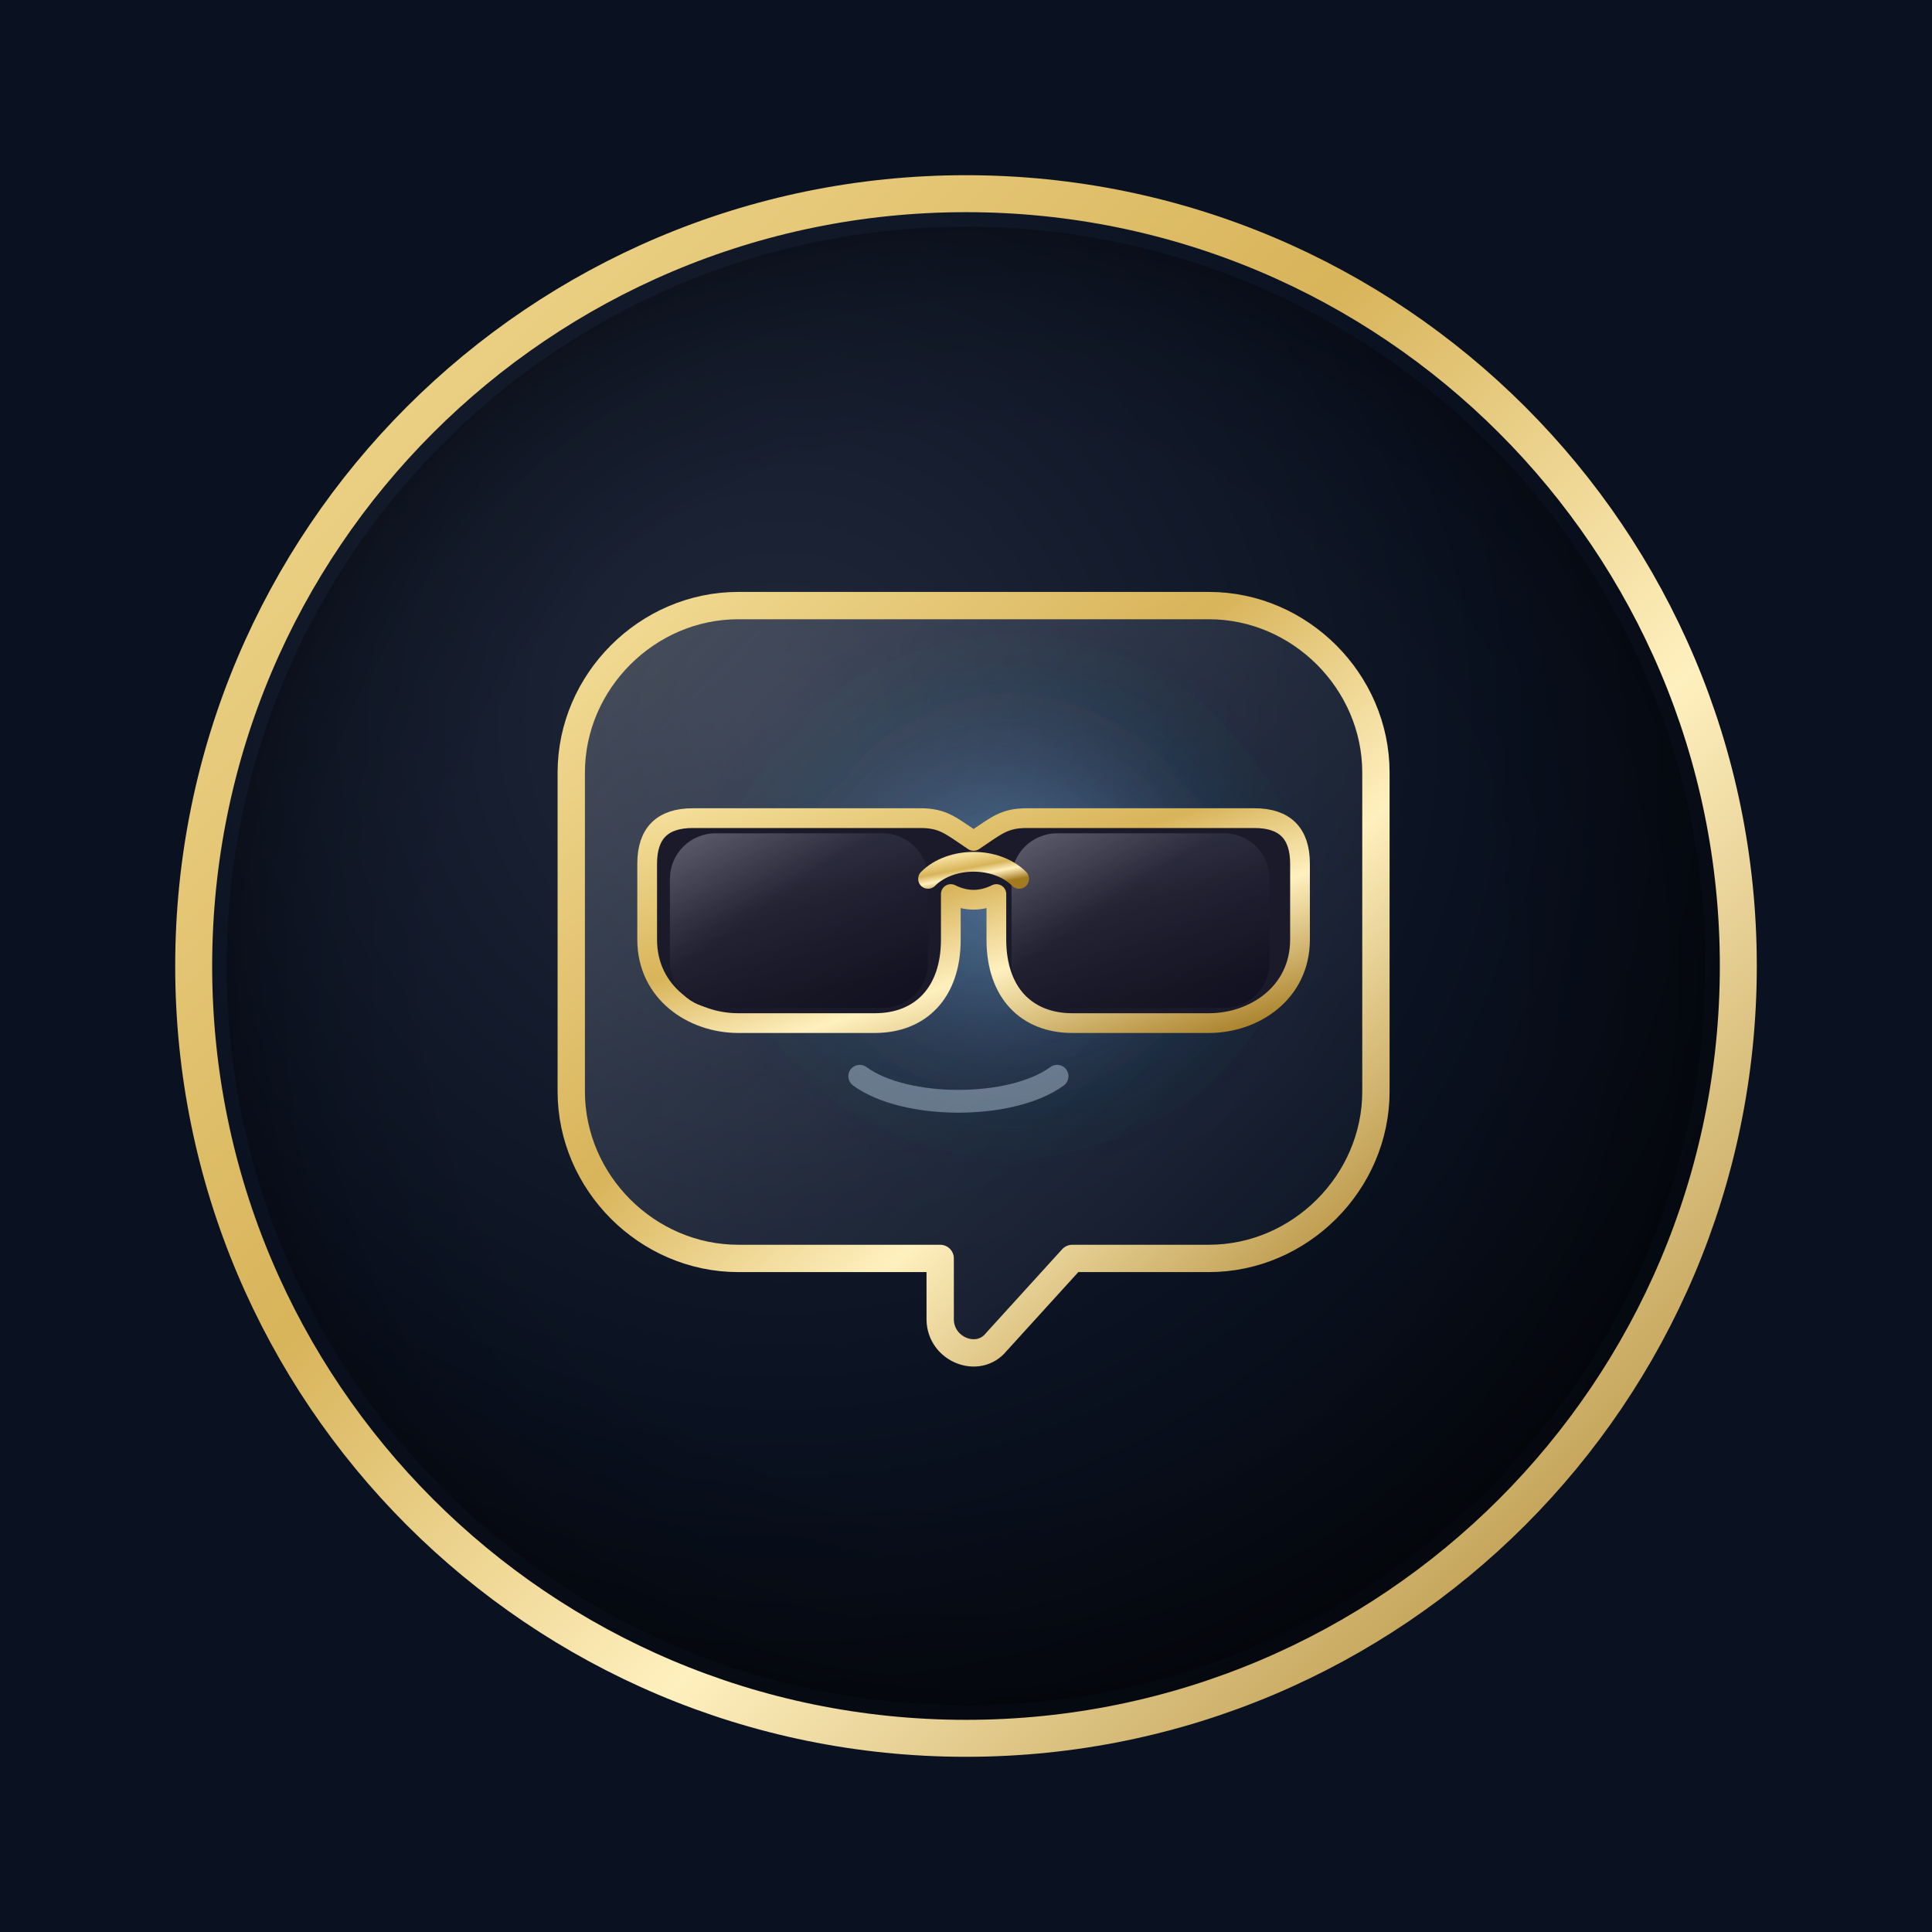
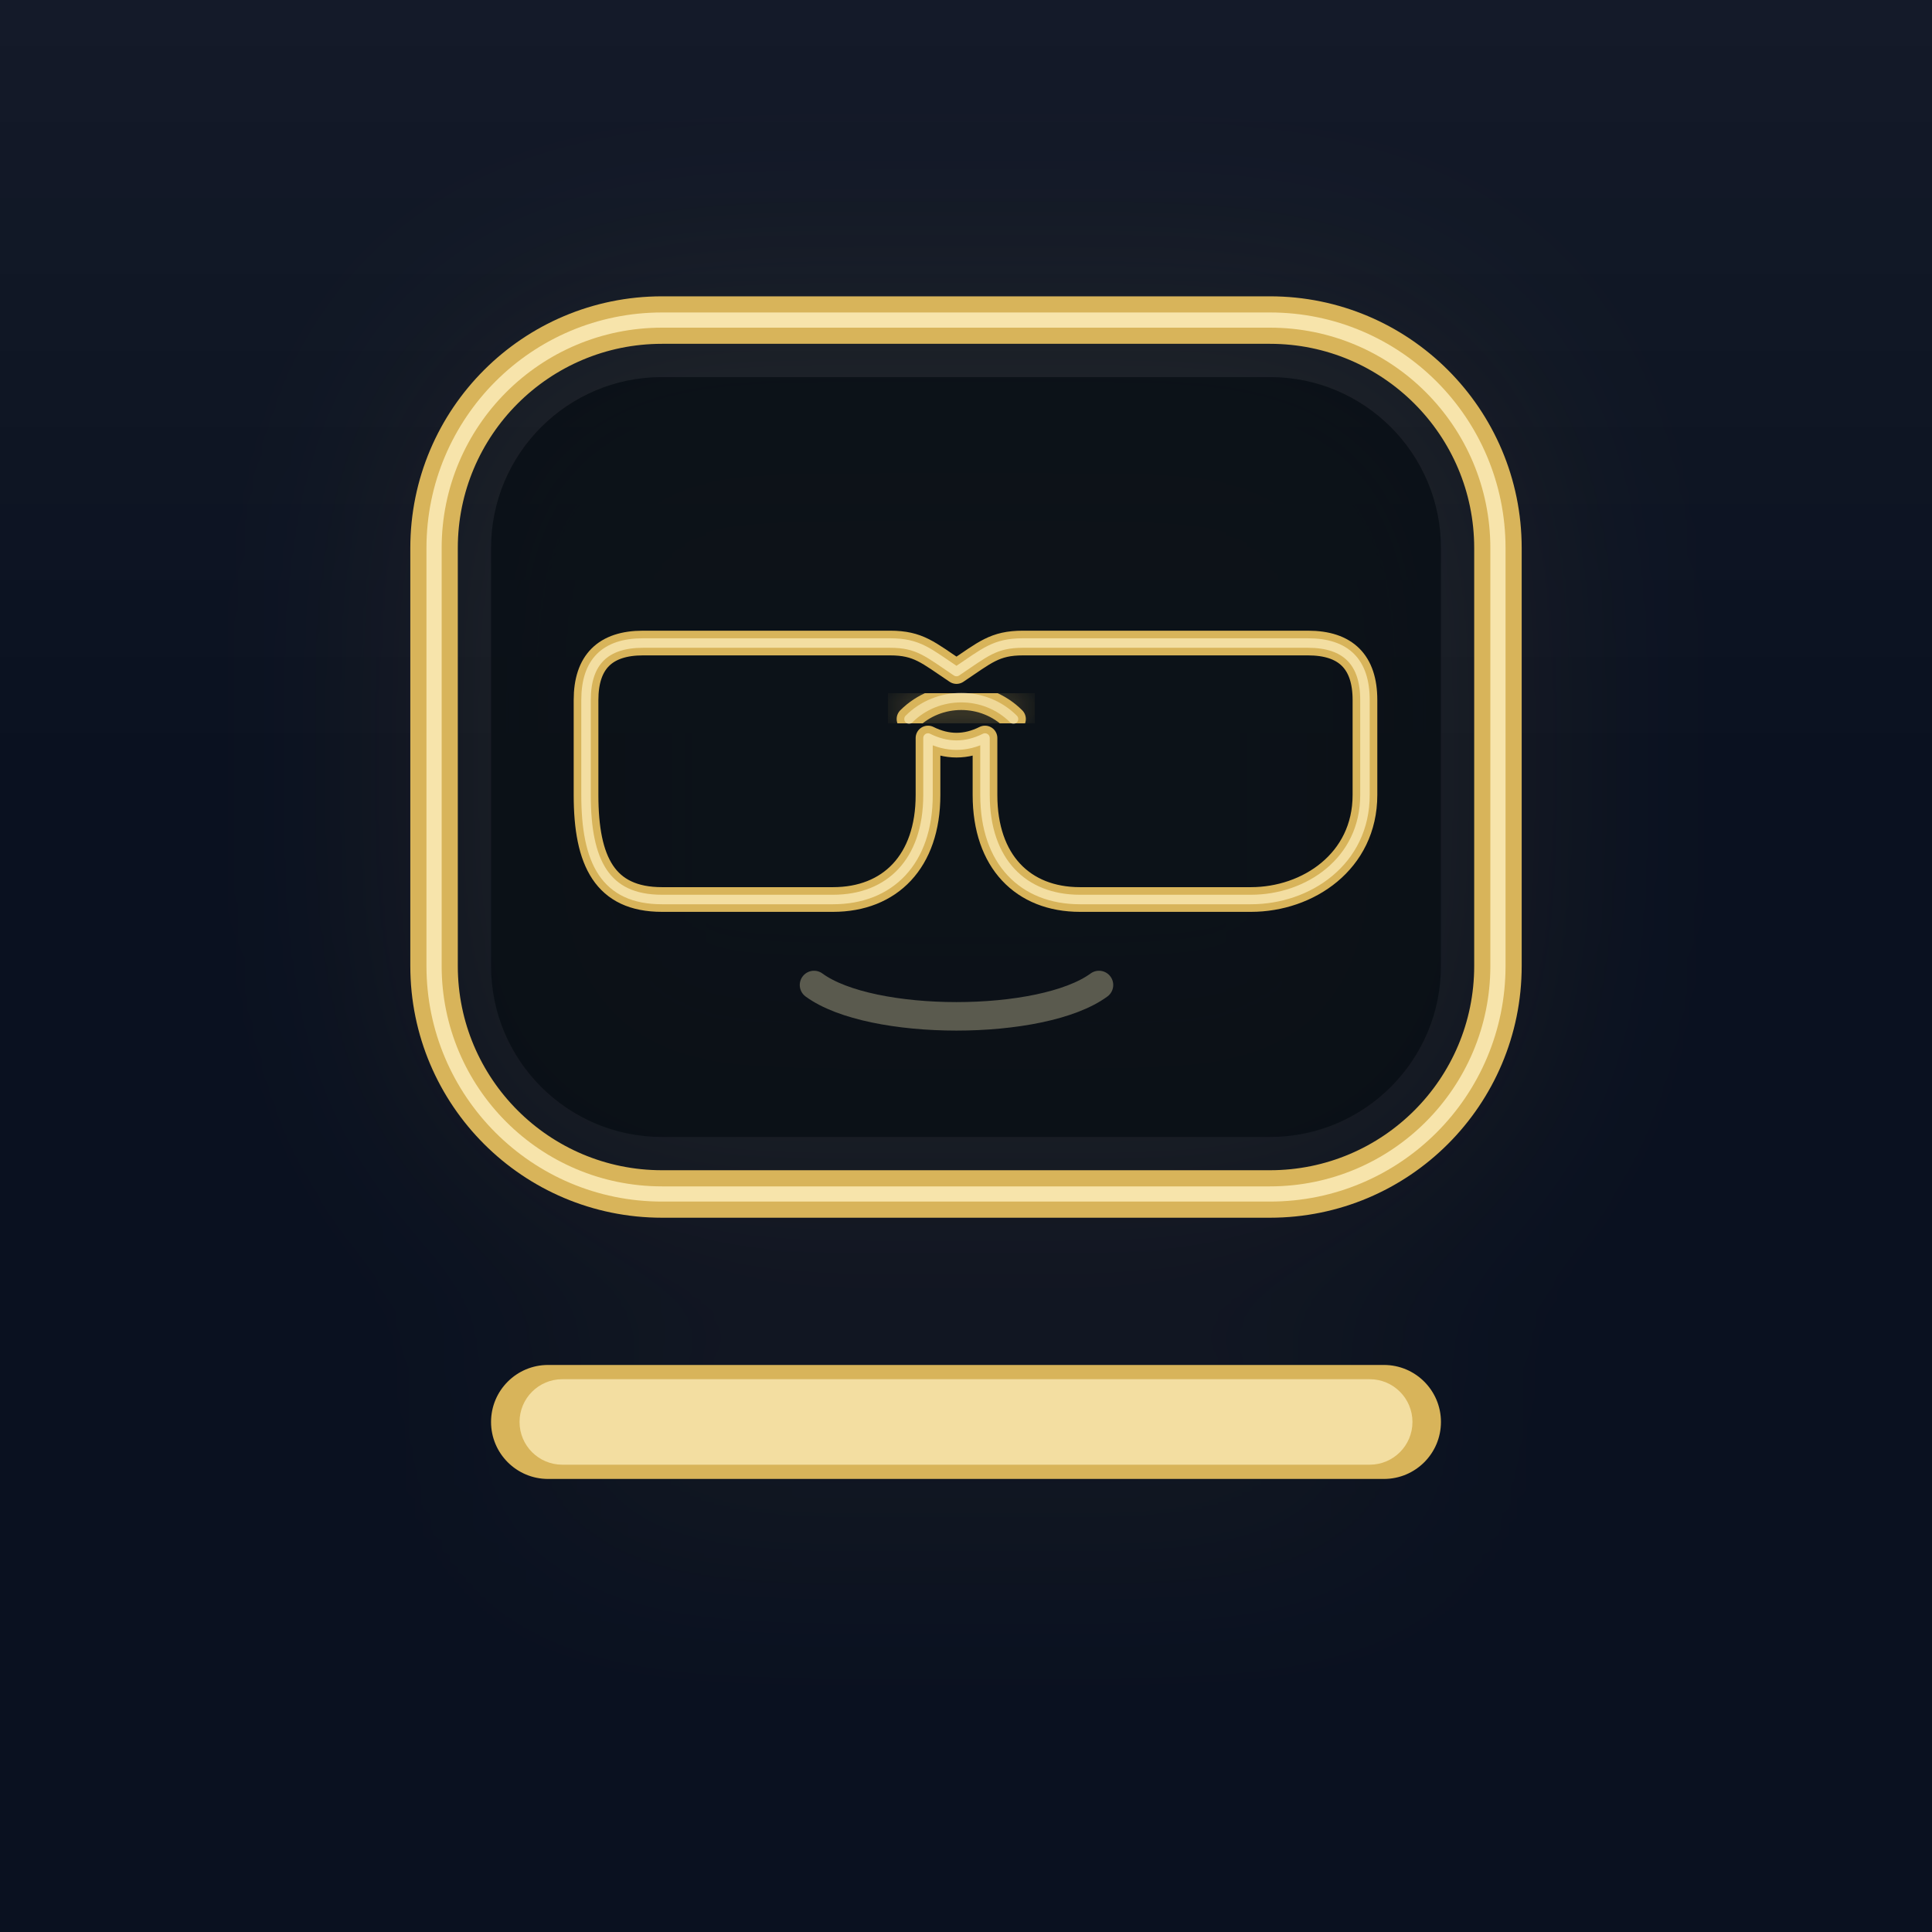
<svg xmlns="http://www.w3.org/2000/svg" viewBox="0 0 120 120" width="512" height="512">
  <defs>
-     <radialGradient id="bg" cx="38%" cy="34%" r="82%">
+     <radialGradient id="bgGrad" cx="38%" cy="34%" r="82%">
      <stop offset="0%" stop-color="#20283A" />
      <stop offset="56%" stop-color="#0A1120" />
      <stop offset="100%" stop-color="#020305" />
    </radialGradient>
-     <linearGradient id="gold" x1="0" y1="0" x2="1" y2="1">
-       <stop offset="0%" stop-color="#F4DE99" />
-       <stop offset="40%" stop-color="#D8B45A" />
-       <stop offset="64%" stop-color="#FFF0BF" />
-       <stop offset="100%" stop-color="#A47A21" />
+     <linearGradient id="surfaceHL" x1="0" y1="0" x2="0" y2="1">
+       <stop offset="0%" stop-color="#FFFFFF" stop-opacity="0.04" />
+       <stop offset="40%" stop-color="#FFFFFF" stop-opacity="0" />
    </linearGradient>
-     <linearGradient id="headFill" x1="37" y1="32" x2="89" y2="84" gradientUnits="userSpaceOnUse">
-       <stop offset="0%" stop-color="#FFFFFF" stop-opacity="0.20" />
-       <stop offset="45%" stop-color="#C0D6F0" stop-opacity="0.12" />
-       <stop offset="100%" stop-color="#506888" stop-opacity="0.06" />
-     </linearGradient>
-     <linearGradient id="headStroke" x1="37" y1="30" x2="89" y2="84" gradientUnits="userSpaceOnUse">
-       <stop offset="0%" stop-color="#E8F2FF" />
-       <stop offset="50%" stop-color="#C0D8F0" />
-       <stop offset="100%" stop-color="#6A9FCF" />
-     </linearGradient>
-     <radialGradient id="faceGlow" cx="50%" cy="46%" r="40%">
-       <stop offset="0%" stop-color="#80C0FF" stop-opacity="0.55" />
-       <stop offset="40%" stop-color="#4A90D0" stop-opacity="0.25" />
-       <stop offset="75%" stop-color="#1A4A80" stop-opacity="0.08" />
-       <stop offset="100%" stop-color="#1A4A80" stop-opacity="0" />
-     </radialGradient>
    <linearGradient id="lensFill" x1="0" y1="0" x2="0.3" y2="1">
-       <stop offset="0%" stop-color="#2A2A3E" />
-       <stop offset="50%" stop-color="#18182A" />
-       <stop offset="100%" stop-color="#101020" />
+       <stop offset="0%" stop-color="#1A1A2E" />
+       <stop offset="50%" stop-color="#10102A" />
+       <stop offset="100%" stop-color="#0A0A1E" />
    </linearGradient>
    <linearGradient id="lensShine" x1="0" y1="0" x2="1" y2="1">
-       <stop offset="0%" stop-color="#FFFFFF" stop-opacity="0.25" />
-       <stop offset="40%" stop-color="#FFFFFF" stop-opacity="0.05" />
+       <stop offset="0%" stop-color="#FFFFFF" stop-opacity="0.22" />
+       <stop offset="40%" stop-color="#FFFFFF" stop-opacity="0.04" />
      <stop offset="100%" stop-color="#FFFFFF" stop-opacity="0" />
    </linearGradient>
-     <radialGradient id="vignette" cx="50%" cy="50%" r="52%">
-       <stop offset="0%" stop-color="#000000" stop-opacity="0" />
-       <stop offset="68%" stop-color="#000000" stop-opacity="0" />
-       <stop offset="85%" stop-color="#000000" stop-opacity="0.12" />
-       <stop offset="93%" stop-color="#000000" stop-opacity="0.24" />
-       <stop offset="100%" stop-color="#000000" stop-opacity="0.40" />
-     </radialGradient>
-     <filter id="softGlow">
-       <feGaussianBlur stdDeviation="3" />
+     <filter id="ambientGlow" x="-80%" y="-80%" width="260%" height="260%">
+       <feGaussianBlur stdDeviation="6" />
    </filter>
-     <clipPath id="clip">
-       <circle cx="60" cy="60" r="58.5" />
-     </clipPath>
+     <filter id="outerGlow" x="-40%" y="-40%" width="180%" height="180%">
+       <feGaussianBlur stdDeviation="2.5" />
+     </filter>
+     <filter id="glow" x="-20%" y="-20%" width="140%" height="140%">
+       <feGaussianBlur stdDeviation="1.2" result="blur" />
+       <feMerge>
+         <feMergeNode in="blur" />
+         <feMergeNode in="SourceGraphic" />
+       </feMerge>
+     </filter>
  </defs>
  <rect width="120" height="120" fill="#0A1120" />
-   <g transform="translate(60,60) scale(0.82) translate(-60,-60)">
-     <circle cx="60" cy="60" r="58.5" fill="url(#bg)" stroke="url(#gold)" stroke-width="2.8" />
-     <g clip-path="url(#clip)">
-       <g transform="translate(60,58) scale(1.15) translate(-60,-58)">
-         <ellipse cx="63" cy="57" rx="26" ry="23" fill="url(#faceGlow)" filter="url(#softGlow)" />
-         <path d="M45 36                H76                C82 36 87 41 87 47                V68                C87 74 82 79 76 79                H67                L62 84.5                C60.8 86 58.3 85 58.3 83                V79                H45                C39 79 34 74 34 68                V47                C34 41 39 36 45 36 Z" fill="url(#headFill)" />
-         <path d="M45 36                H76                C82 36 87 41 87 47                V68                C87 74 82 79 76 79                H67                L62 84.5                C60.8 86 58.3 85 58.3 83                V79                H45                C39 79 34 74 34 68                V47                C34 41 39 36 45 36 Z" fill="none" stroke="url(#gold)" stroke-width="1.8" stroke-linejoin="round" />
-         <path d="M39 53 C39 51 40 50 42 50 H57 C58.5 50 59 50.5 60.5 51.5 C62 50.5 62.5 50 64 50 H79 C81 50 82 51 82 53 V58 C82 61.5 79 63.5 76 63.5 H67 C64 63.5 62 61.5 62 58 V55 C61 55.5 60 55.5 59 55 V58 C59 61.5 57 63.5 54 63.5 H45 C42 63.5 39 61.5 39 58 Z" fill="#1A1A2A" stroke="url(#gold)" stroke-width="1.3" stroke-linejoin="round" />
-         <rect x="40.5" y="51" width="17" height="11.5" rx="3" fill="url(#lensFill)" />
-         <rect x="40.5" y="51" width="17" height="11.5" rx="3" fill="url(#lensShine)" />
-         <rect x="63" y="51" width="17" height="11.5" rx="3" fill="url(#lensFill)" />
-         <rect x="63" y="51" width="17" height="11.5" rx="3" fill="url(#lensShine)" />
-         <path d="M57.5 54 C59 52.5 62 52.5 63.5 54" fill="none" stroke="url(#gold)" stroke-width="1.3" stroke-linecap="round" />
-         <path d="M53 67 C56 69.2 63 69.2 66 67" fill="none" stroke="#D0E4F5" stroke-opacity="0.40" stroke-width="1.5" stroke-linecap="round" />
-       </g>
-       <circle cx="60" cy="60" r="56" fill="url(#vignette)" />
+   <rect width="120" height="120" fill="url(#surfaceHL)" />
+   <g transform="translate(60,60) scale(1.18) translate(-60,-60)">
+     <g filter="url(#ambientGlow)" opacity="0.10">
+       <rect x="32" y="26" width="56" height="46" rx="12" fill="#D8B45A" />
+       <rect x="38" y="82" width="44" height="5" rx="2.5" fill="#D8B45A" />
    </g>
+     <rect x="35" y="29" width="50" height="40" rx="9" fill="#080E14" opacity="0.8" />
+     <rect x="32" y="26" width="56" height="46" rx="12" fill="none" stroke="#D8B45A" stroke-width="2.5" />
+     <rect x="32" y="26" width="56" height="46" rx="12" fill="none" stroke="#FFF0BF" stroke-width="0.8" opacity="0.8" />
+     <rect x="35" y="81" width="50" height="6" rx="3" fill="#D8B45A" />
+     <rect x="36.5" y="81.75" width="47" height="4.5" rx="2.25" fill="#FFF0BF" opacity="0.7" />
+     <path d="M40 46 C40 44 41 43 43 43 H56 C57.5 43 58 43.5 59.5 44.5 C61 43.5 61.5 43 63 43 H78 C80 43 81 44 81 46 V51 C81 54.5 78 56.5 75 56.5 H66 C63 56.5 61 54.5 61 51 V48 C60 48.5 59 48.5 58 48 V51 C58 54.5 56 56.5 53 56.5 H44 C41 56.5 40 54.5 40 51 Z" fill="none" stroke="#D8B45A" stroke-width="1.3" stroke-linejoin="round" />
+     <path d="M40 46 C40 44 41 43 43 43 H56 C57.5 43 58 43.5 59.5 44.5 C61 43.5 61.5 43 63 43 H78 C80 43 81 44 81 46 V51 C81 54.5 78 56.5 75 56.5 H66 C63 56.5 61 54.5 61 51 V48 C60 48.5 59 48.5 58 48 V51 C58 54.5 56 56.5 53 56.5 H44 C41 56.5 40 54.5 40 51 Z" fill="none" stroke="#FFF0BF" stroke-width="0.5" stroke-linejoin="round" opacity="0.7" />
+     <path d="M57 47 C58.5 45.5 61 45.5 62.5 47" fill="none" stroke="#D8B45A" stroke-width="1.3" stroke-linecap="round" filter="url(#glow)" />
+     <path d="M57 47 C58.5 45.5 61 45.5 62.5 47" fill="none" stroke="#FFF0BF" stroke-width="0.5" stroke-linecap="round" opacity="0.6" />
+     <path d="M52 61 C55 63.2 64 63.2 67 61" fill="none" stroke="#D0C8A0" stroke-opacity="0.40" stroke-width="1.5" stroke-linecap="round" />
  </g>
</svg>
